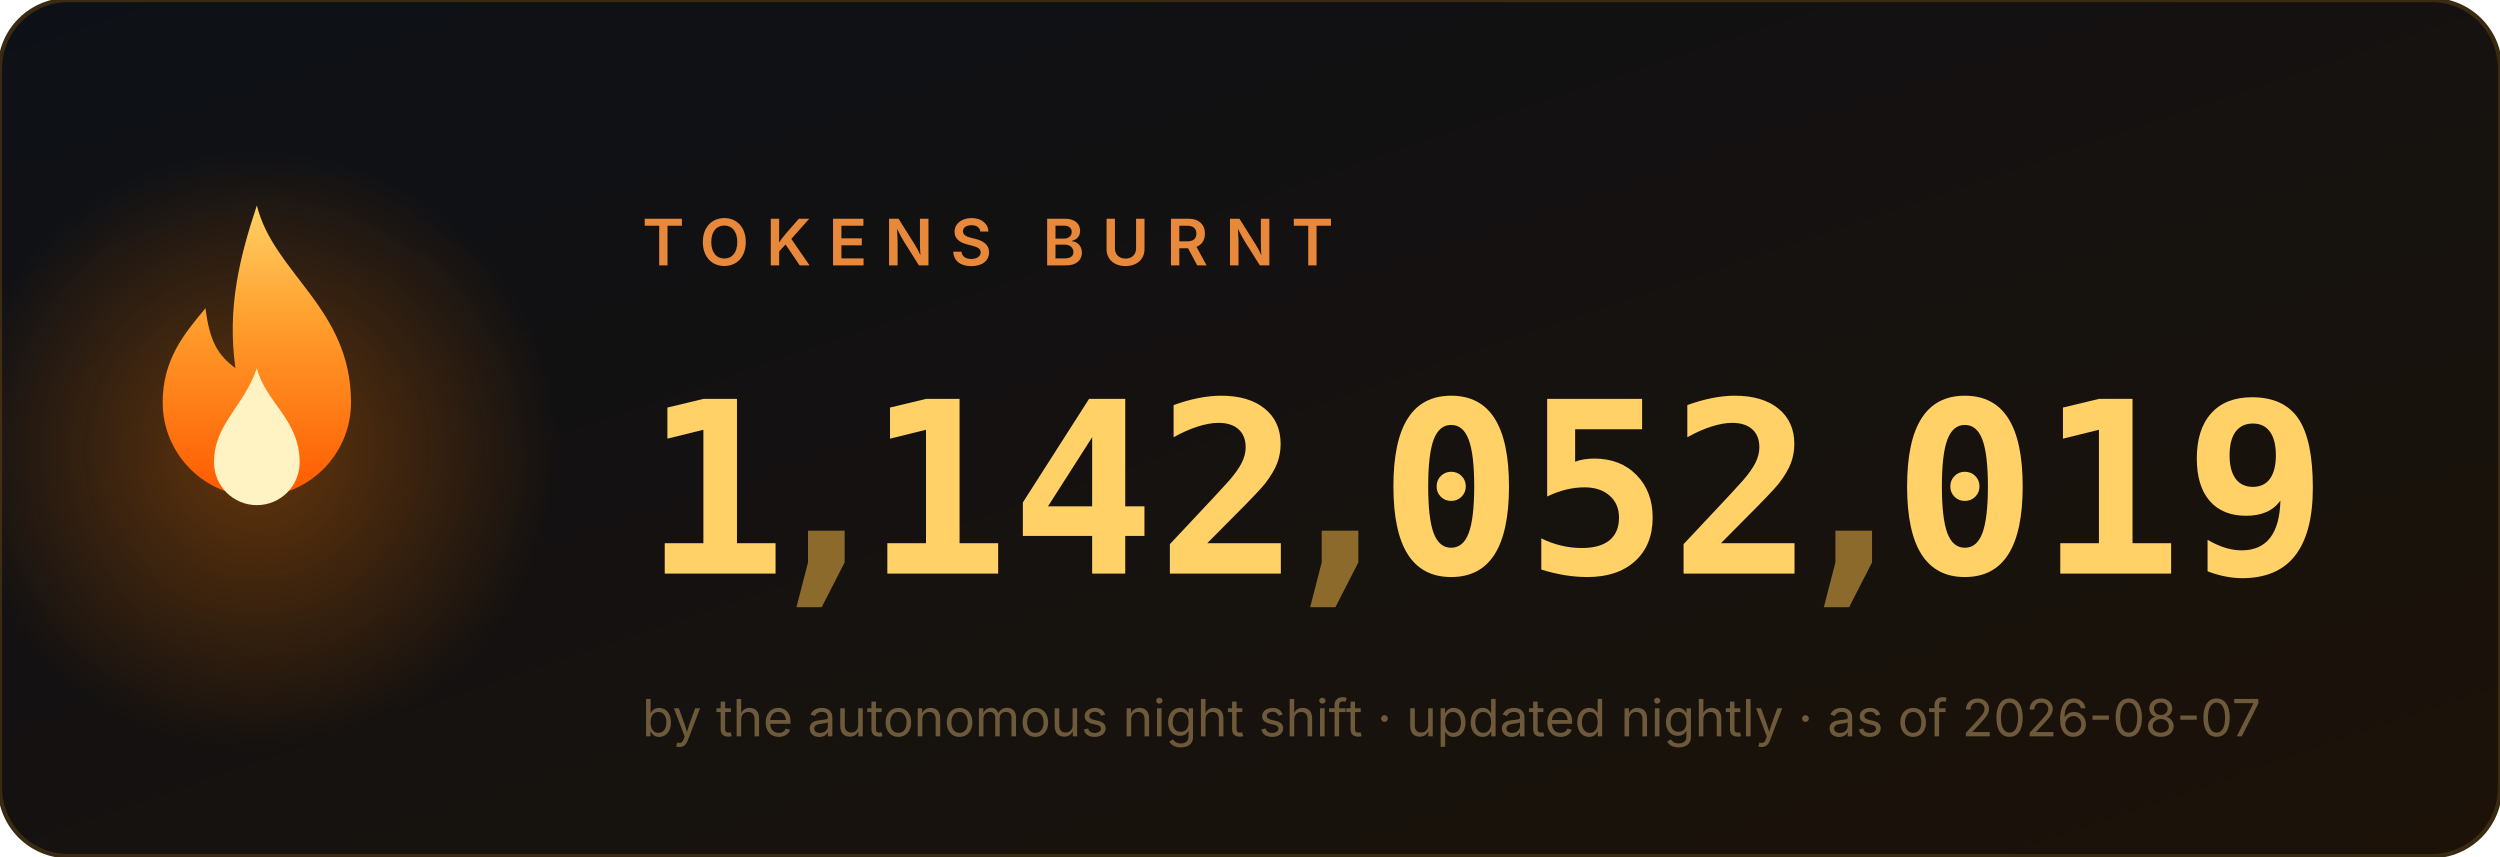
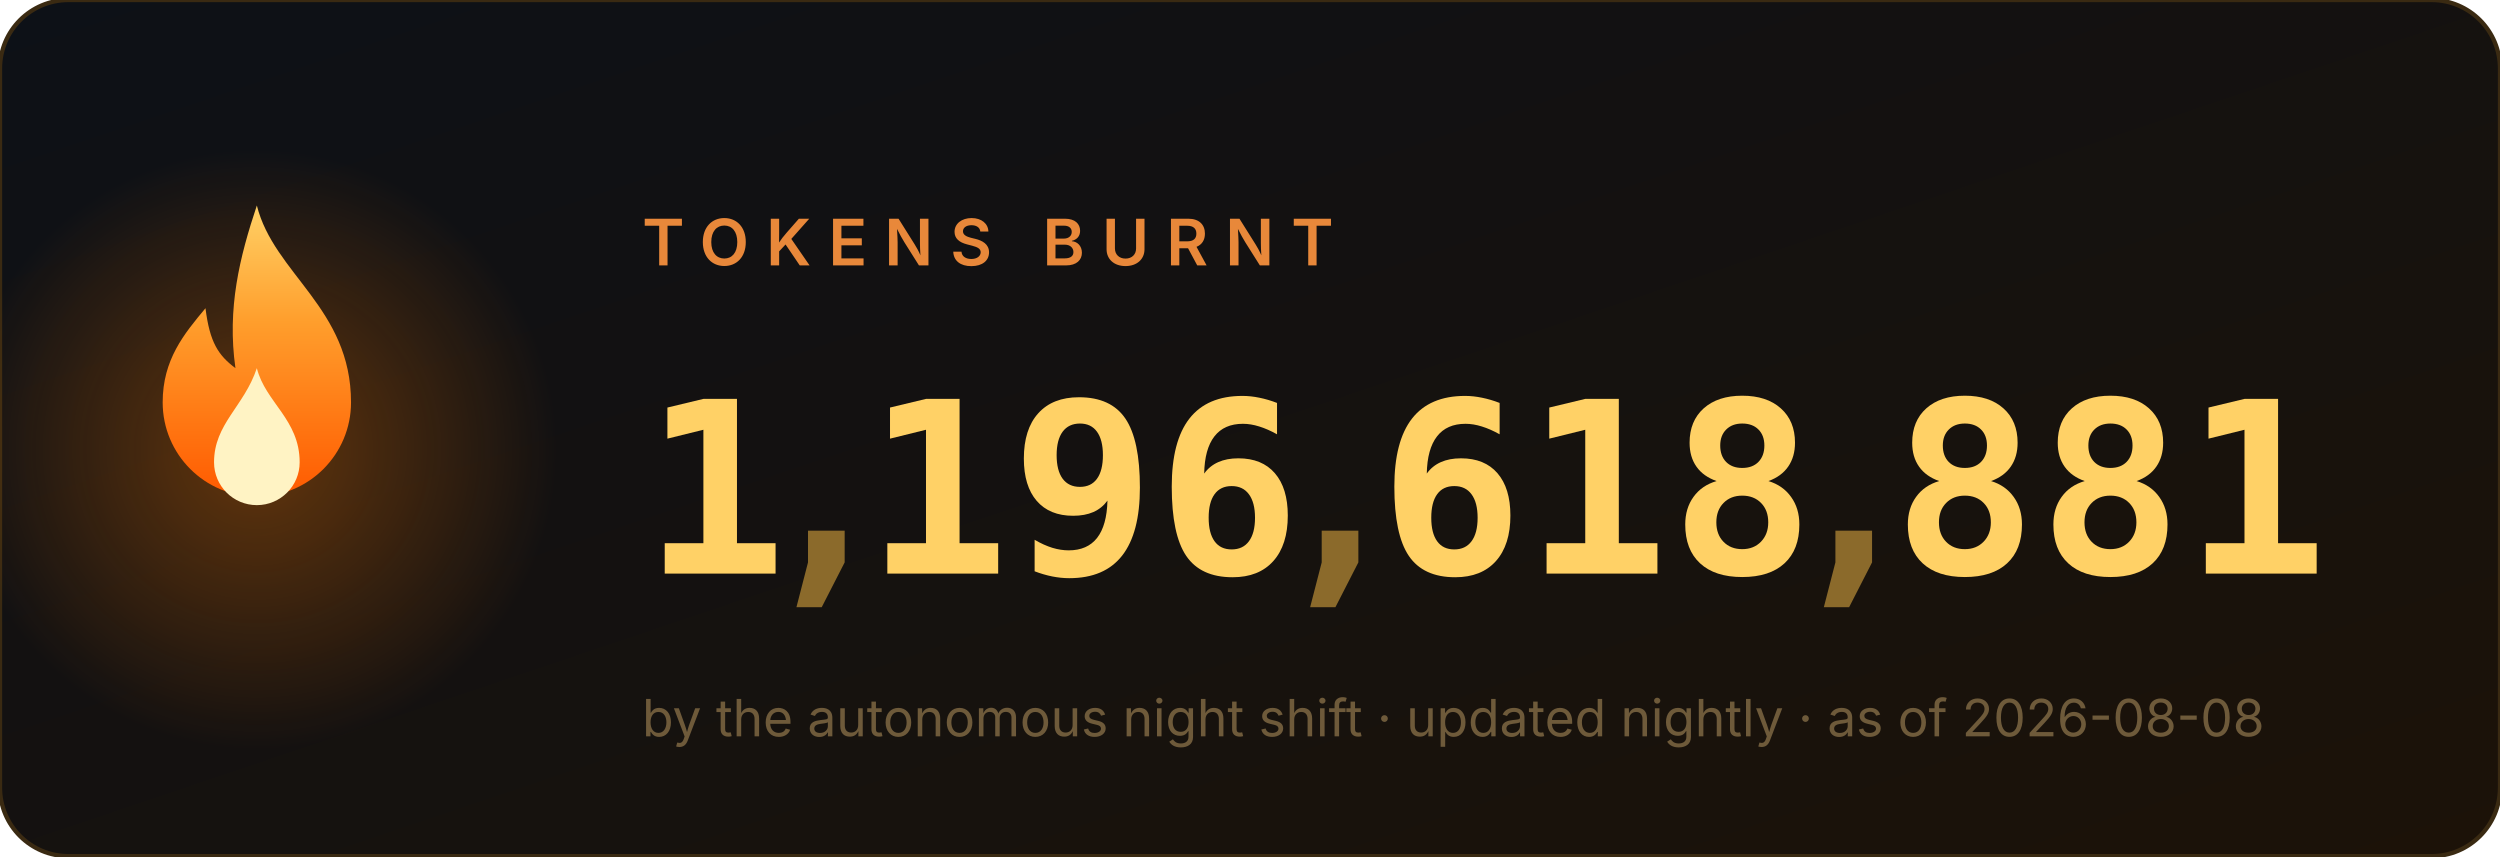
- <svg xmlns="http://www.w3.org/2000/svg" width="584" height="200" viewBox="0 0 584 200" role="img" aria-label="1,142,052,019 tokens burnt">
+ <svg xmlns="http://www.w3.org/2000/svg" width="584" height="200" viewBox="0 0 584 200" role="img" aria-label="1,196,618,881 tokens burnt">
  <style>
.num{font:700 56px ui-monospace,'Cascadia Code',Menlo,Consolas,monospace;fill:#ffd166}
.comma{fill:#8b6a2b}
.label{font:600 15px -apple-system,'Segoe UI',sans-serif;fill:#e8883a;letter-spacing:4px}
.sub{font:400 12px -apple-system,'Segoe UI',sans-serif;fill:#6e5a3a}
</style>
  <defs>
    <linearGradient id="bg" x1="0" y1="0" x2="1" y2="1">
      <stop offset="0" stop-color="#0d1117" />
      <stop offset="1" stop-color="#1c1208" />
    </linearGradient>
    <linearGradient id="fg" x1="0" y1="1" x2="0" y2="0">
      <stop offset="0" stop-color="#ff5a00" />
      <stop offset=".6" stop-color="#ff9e2c" />
      <stop offset="1" stop-color="#ffd166" />
    </linearGradient>
    <radialGradient id="halo">
      <stop offset="0" stop-color="#ff7b00" />
      <stop offset="1" stop-color="#ff7b00" stop-opacity="0" />
    </radialGradient>
  </defs>
  <rect width="584" height="200" rx="16" fill="url(#bg)" stroke="#3a2a12" />
  <circle cx="60" cy="105" r="70" fill="url(#halo)" opacity=".35">
    <animate attributeName="opacity" values=".25;.55;.25" dur="2.2s" repeatCount="indefinite" />
  </circle>
  <g transform="translate(60,128)">
    <g>
      <animateTransform attributeName="transform" type="scale" values="1 1;.95 1.1;1 1" dur="1.6s" repeatCount="indefinite" additive="sum" calcMode="spline" keySplines=".4 0 .6 1;.4 0 .6 1" />
      <path d="M0 -80c4 16 22 24 22 46a22 22 0 1 1-44 0c0-10 5-16 10-22 1 8 3 11 7 14-2-14 1-26 5-38z" fill="url(#fg)" />
      <path d="M0 -42c2 8 10 12 10 22a10 10 0 1 1-20 0c0-9 7-13 10-22z" fill="#fff3c4">
        <animateTransform attributeName="transform" type="scale" values="1 1;1.06 .92;1 1" dur="1.1s" repeatCount="indefinite" additive="sum" calcMode="spline" keySplines=".4 0 .6 1;.4 0 .6 1" />
      </path>
    </g>
  </g>
  <text x="150" y="62" class="label">TOKENS BURNT</text>
  <svg x="150" y="84" width="34" height="64" viewBox="0 0 34 64">
    <g transform="translate(0,-64)">
      <g>
        <animateTransform attributeName="transform" type="translate" values="0 64;0 64;0 0" keyTimes="0;0.000;1" dur="0.97s" begin="0s" fill="freeze" additive="sum" calcMode="spline" keySplines="0 0 1 1;.2 .7 .3 1" />
        <text x="17" y="50" class="num" text-anchor="middle">0</text>
        <text x="17" y="114" class="num" text-anchor="middle">1</text>
        <text x="17" y="178" class="num" text-anchor="middle">2</text>
        <text x="17" y="242" class="num" text-anchor="middle">3</text>
        <text x="17" y="306" class="num" text-anchor="middle">4</text>
        <text x="17" y="370" class="num" text-anchor="middle">5</text>
        <text x="17" y="434" class="num" text-anchor="middle">6</text>
        <text x="17" y="498" class="num" text-anchor="middle">7</text>
        <text x="17" y="562" class="num" text-anchor="middle">8</text>
        <text x="17" y="626" class="num" text-anchor="middle">9</text>
      </g>
    </g>
  </svg>
  <text x="193" y="134" class="num comma" text-anchor="middle">,</text>
  <svg x="202" y="84" width="34" height="64" viewBox="0 0 34 64">
    <g transform="translate(0,-64)">
      <g>
        <animateTransform attributeName="transform" type="translate" values="0 64;0 64;0 0" keyTimes="0;0.198;1" dur="1.21s" begin="0s" fill="freeze" additive="sum" calcMode="spline" keySplines="0 0 1 1;.2 .7 .3 1" />
        <text x="17" y="50" class="num" text-anchor="middle">0</text>
        <text x="17" y="114" class="num" text-anchor="middle">1</text>
        <text x="17" y="178" class="num" text-anchor="middle">2</text>
        <text x="17" y="242" class="num" text-anchor="middle">3</text>
        <text x="17" y="306" class="num" text-anchor="middle">4</text>
        <text x="17" y="370" class="num" text-anchor="middle">5</text>
        <text x="17" y="434" class="num" text-anchor="middle">6</text>
        <text x="17" y="498" class="num" text-anchor="middle">7</text>
        <text x="17" y="562" class="num" text-anchor="middle">8</text>
        <text x="17" y="626" class="num" text-anchor="middle">9</text>
      </g>
    </g>
  </svg>
  <svg x="236" y="84" width="34" height="64" viewBox="0 0 34 64">
-     <g transform="translate(0,-256)">
-       <g>
-         <animateTransform attributeName="transform" type="translate" values="0 256;0 256;0 0" keyTimes="0;0.234;1" dur="1.54s" begin="0s" fill="freeze" additive="sum" calcMode="spline" keySplines="0 0 1 1;.2 .7 .3 1" />
+     <g transform="translate(0,-576)">
+       <g>
+         <animateTransform attributeName="transform" type="translate" values="0 576;0 576;0 0" keyTimes="0;0.190;1" dur="1.89s" begin="0s" fill="freeze" additive="sum" calcMode="spline" keySplines="0 0 1 1;.2 .7 .3 1" />
        <text x="17" y="50" class="num" text-anchor="middle">0</text>
        <text x="17" y="114" class="num" text-anchor="middle">1</text>
        <text x="17" y="178" class="num" text-anchor="middle">2</text>
        <text x="17" y="242" class="num" text-anchor="middle">3</text>
        <text x="17" y="306" class="num" text-anchor="middle">4</text>
        <text x="17" y="370" class="num" text-anchor="middle">5</text>
        <text x="17" y="434" class="num" text-anchor="middle">6</text>
        <text x="17" y="498" class="num" text-anchor="middle">7</text>
        <text x="17" y="562" class="num" text-anchor="middle">8</text>
        <text x="17" y="626" class="num" text-anchor="middle">9</text>
      </g>
    </g>
  </svg>
  <svg x="270" y="84" width="34" height="64" viewBox="0 0 34 64">
-     <g transform="translate(0,-128)">
-       <g>
-         <animateTransform attributeName="transform" type="translate" values="0 128;0 128;0 0" keyTimes="0;0.316;1" dur="1.52s" begin="0s" fill="freeze" additive="sum" calcMode="spline" keySplines="0 0 1 1;.2 .7 .3 1" />
+     <g transform="translate(0,-384)">
+       <g>
+         <animateTransform attributeName="transform" type="translate" values="0 384;0 384;0 0" keyTimes="0;0.267;1" dur="1.80s" begin="0s" fill="freeze" additive="sum" calcMode="spline" keySplines="0 0 1 1;.2 .7 .3 1" />
        <text x="17" y="50" class="num" text-anchor="middle">0</text>
        <text x="17" y="114" class="num" text-anchor="middle">1</text>
        <text x="17" y="178" class="num" text-anchor="middle">2</text>
        <text x="17" y="242" class="num" text-anchor="middle">3</text>
        <text x="17" y="306" class="num" text-anchor="middle">4</text>
        <text x="17" y="370" class="num" text-anchor="middle">5</text>
        <text x="17" y="434" class="num" text-anchor="middle">6</text>
        <text x="17" y="498" class="num" text-anchor="middle">7</text>
        <text x="17" y="562" class="num" text-anchor="middle">8</text>
        <text x="17" y="626" class="num" text-anchor="middle">9</text>
      </g>
    </g>
  </svg>
  <text x="313" y="134" class="num comma" text-anchor="middle">,</text>
  <svg x="322" y="84" width="34" height="64" viewBox="0 0 34 64">
-     <g transform="translate(0,0)">
-       <g>
-         <animateTransform attributeName="transform" type="translate" values="0 0;0 0;0 0" keyTimes="0;0.444;1" dur="1.62s" begin="0s" fill="freeze" additive="sum" calcMode="spline" keySplines="0 0 1 1;.2 .7 .3 1" />
+     <g transform="translate(0,-384)">
+       <g>
+         <animateTransform attributeName="transform" type="translate" values="0 384;0 384;0 0" keyTimes="0;0.353;1" dur="2.04s" begin="0s" fill="freeze" additive="sum" calcMode="spline" keySplines="0 0 1 1;.2 .7 .3 1" />
        <text x="17" y="50" class="num" text-anchor="middle">0</text>
        <text x="17" y="114" class="num" text-anchor="middle">1</text>
        <text x="17" y="178" class="num" text-anchor="middle">2</text>
        <text x="17" y="242" class="num" text-anchor="middle">3</text>
        <text x="17" y="306" class="num" text-anchor="middle">4</text>
        <text x="17" y="370" class="num" text-anchor="middle">5</text>
        <text x="17" y="434" class="num" text-anchor="middle">6</text>
        <text x="17" y="498" class="num" text-anchor="middle">7</text>
        <text x="17" y="562" class="num" text-anchor="middle">8</text>
        <text x="17" y="626" class="num" text-anchor="middle">9</text>
      </g>
    </g>
  </svg>
  <svg x="356" y="84" width="34" height="64" viewBox="0 0 34 64">
-     <g transform="translate(0,-320)">
-       <g>
-         <animateTransform attributeName="transform" type="translate" values="0 320;0 320;0 0" keyTimes="0;0.402;1" dur="2.09s" begin="0s" fill="freeze" additive="sum" calcMode="spline" keySplines="0 0 1 1;.2 .7 .3 1" />
+     <g transform="translate(0,-64)">
+       <g>
+         <animateTransform attributeName="transform" type="translate" values="0 64;0 64;0 0" keyTimes="0;0.464;1" dur="1.81s" begin="0s" fill="freeze" additive="sum" calcMode="spline" keySplines="0 0 1 1;.2 .7 .3 1" />
        <text x="17" y="50" class="num" text-anchor="middle">0</text>
        <text x="17" y="114" class="num" text-anchor="middle">1</text>
        <text x="17" y="178" class="num" text-anchor="middle">2</text>
        <text x="17" y="242" class="num" text-anchor="middle">3</text>
        <text x="17" y="306" class="num" text-anchor="middle">4</text>
        <text x="17" y="370" class="num" text-anchor="middle">5</text>
        <text x="17" y="434" class="num" text-anchor="middle">6</text>
        <text x="17" y="498" class="num" text-anchor="middle">7</text>
        <text x="17" y="562" class="num" text-anchor="middle">8</text>
        <text x="17" y="626" class="num" text-anchor="middle">9</text>
      </g>
    </g>
  </svg>
  <svg x="390" y="84" width="34" height="64" viewBox="0 0 34 64">
-     <g transform="translate(0,-128)">
-       <g>
-         <animateTransform attributeName="transform" type="translate" values="0 128;0 128;0 0" keyTimes="0;0.480;1" dur="2.00s" begin="0s" fill="freeze" additive="sum" calcMode="spline" keySplines="0 0 1 1;.2 .7 .3 1" />
+     <g transform="translate(0,-512)">
+       <g>
+         <animateTransform attributeName="transform" type="translate" values="0 512;0 512;0 0" keyTimes="0;0.397;1" dur="2.42s" begin="0s" fill="freeze" additive="sum" calcMode="spline" keySplines="0 0 1 1;.2 .7 .3 1" />
        <text x="17" y="50" class="num" text-anchor="middle">0</text>
        <text x="17" y="114" class="num" text-anchor="middle">1</text>
        <text x="17" y="178" class="num" text-anchor="middle">2</text>
        <text x="17" y="242" class="num" text-anchor="middle">3</text>
        <text x="17" y="306" class="num" text-anchor="middle">4</text>
        <text x="17" y="370" class="num" text-anchor="middle">5</text>
        <text x="17" y="434" class="num" text-anchor="middle">6</text>
        <text x="17" y="498" class="num" text-anchor="middle">7</text>
        <text x="17" y="562" class="num" text-anchor="middle">8</text>
        <text x="17" y="626" class="num" text-anchor="middle">9</text>
      </g>
    </g>
  </svg>
  <text x="433" y="134" class="num comma" text-anchor="middle">,</text>
  <svg x="442" y="84" width="34" height="64" viewBox="0 0 34 64">
-     <g transform="translate(0,0)">
-       <g>
-         <animateTransform attributeName="transform" type="translate" values="0 0;0 0;0 0" keyTimes="0;0.571;1" dur="2.10s" begin="0s" fill="freeze" additive="sum" calcMode="spline" keySplines="0 0 1 1;.2 .7 .3 1" />
+     <g transform="translate(0,-512)">
+       <g>
+         <animateTransform attributeName="transform" type="translate" values="0 512;0 512;0 0" keyTimes="0;0.451;1" dur="2.66s" begin="0s" fill="freeze" additive="sum" calcMode="spline" keySplines="0 0 1 1;.2 .7 .3 1" />
        <text x="17" y="50" class="num" text-anchor="middle">0</text>
        <text x="17" y="114" class="num" text-anchor="middle">1</text>
        <text x="17" y="178" class="num" text-anchor="middle">2</text>
        <text x="17" y="242" class="num" text-anchor="middle">3</text>
        <text x="17" y="306" class="num" text-anchor="middle">4</text>
        <text x="17" y="370" class="num" text-anchor="middle">5</text>
        <text x="17" y="434" class="num" text-anchor="middle">6</text>
        <text x="17" y="498" class="num" text-anchor="middle">7</text>
        <text x="17" y="562" class="num" text-anchor="middle">8</text>
        <text x="17" y="626" class="num" text-anchor="middle">9</text>
      </g>
    </g>
  </svg>
  <svg x="476" y="84" width="34" height="64" viewBox="0 0 34 64">
-     <g transform="translate(0,-64)">
-       <g>
-         <animateTransform attributeName="transform" type="translate" values="0 64;0 64;0 0" keyTimes="0;0.576;1" dur="2.29s" begin="0s" fill="freeze" additive="sum" calcMode="spline" keySplines="0 0 1 1;.2 .7 .3 1" />
+     <g transform="translate(0,-512)">
+       <g>
+         <animateTransform attributeName="transform" type="translate" values="0 512;0 512;0 0" keyTimes="0;0.475;1" dur="2.78s" begin="0s" fill="freeze" additive="sum" calcMode="spline" keySplines="0 0 1 1;.2 .7 .3 1" />
        <text x="17" y="50" class="num" text-anchor="middle">0</text>
        <text x="17" y="114" class="num" text-anchor="middle">1</text>
        <text x="17" y="178" class="num" text-anchor="middle">2</text>
        <text x="17" y="242" class="num" text-anchor="middle">3</text>
        <text x="17" y="306" class="num" text-anchor="middle">4</text>
        <text x="17" y="370" class="num" text-anchor="middle">5</text>
        <text x="17" y="434" class="num" text-anchor="middle">6</text>
        <text x="17" y="498" class="num" text-anchor="middle">7</text>
        <text x="17" y="562" class="num" text-anchor="middle">8</text>
        <text x="17" y="626" class="num" text-anchor="middle">9</text>
      </g>
    </g>
  </svg>
  <svg x="510" y="84" width="34" height="64" viewBox="0 0 34 64">
-     <g transform="translate(0,-576)">
-       <g>
-         <animateTransform attributeName="transform" type="translate" values="0 576;0 576;0 0" keyTimes="0;0.485;1" dur="2.97s" begin="0s" fill="freeze" additive="sum" calcMode="spline" keySplines="0 0 1 1;.2 .7 .3 1" />
-         <text x="17" y="50" class="num" text-anchor="middle">0</text>
-         <text x="17" y="114" class="num" text-anchor="middle">1</text>
-         <text x="17" y="178" class="num" text-anchor="middle">2</text>
-         <text x="17" y="242" class="num" text-anchor="middle">3</text>
-         <text x="17" y="306" class="num" text-anchor="middle">4</text>
-         <text x="17" y="370" class="num" text-anchor="middle">5</text>
-         <text x="17" y="434" class="num" text-anchor="middle">6</text>
-         <text x="17" y="498" class="num" text-anchor="middle">7</text>
-         <text x="17" y="562" class="num" text-anchor="middle">8</text>
-         <text x="17" y="626" class="num" text-anchor="middle">9</text>
-       </g>
-     </g>
-   </svg>
-   <text x="150" y="172" class="sub">by the autonomous night shift · updated nightly · as of 2026-08-07</text>
+     <g transform="translate(0,-64)">
+       <g>
+         <animateTransform attributeName="transform" type="translate" values="0 64;0 64;0 0" keyTimes="0;0.598;1" dur="2.41s" begin="0s" fill="freeze" additive="sum" calcMode="spline" keySplines="0 0 1 1;.2 .7 .3 1" />
+         <text x="17" y="50" class="num" text-anchor="middle">0</text>
+         <text x="17" y="114" class="num" text-anchor="middle">1</text>
+         <text x="17" y="178" class="num" text-anchor="middle">2</text>
+         <text x="17" y="242" class="num" text-anchor="middle">3</text>
+         <text x="17" y="306" class="num" text-anchor="middle">4</text>
+         <text x="17" y="370" class="num" text-anchor="middle">5</text>
+         <text x="17" y="434" class="num" text-anchor="middle">6</text>
+         <text x="17" y="498" class="num" text-anchor="middle">7</text>
+         <text x="17" y="562" class="num" text-anchor="middle">8</text>
+         <text x="17" y="626" class="num" text-anchor="middle">9</text>
+       </g>
+     </g>
+   </svg>
+   <text x="150" y="172" class="sub">by the autonomous night shift · updated nightly · as of 2026-08-08</text>
</svg>
